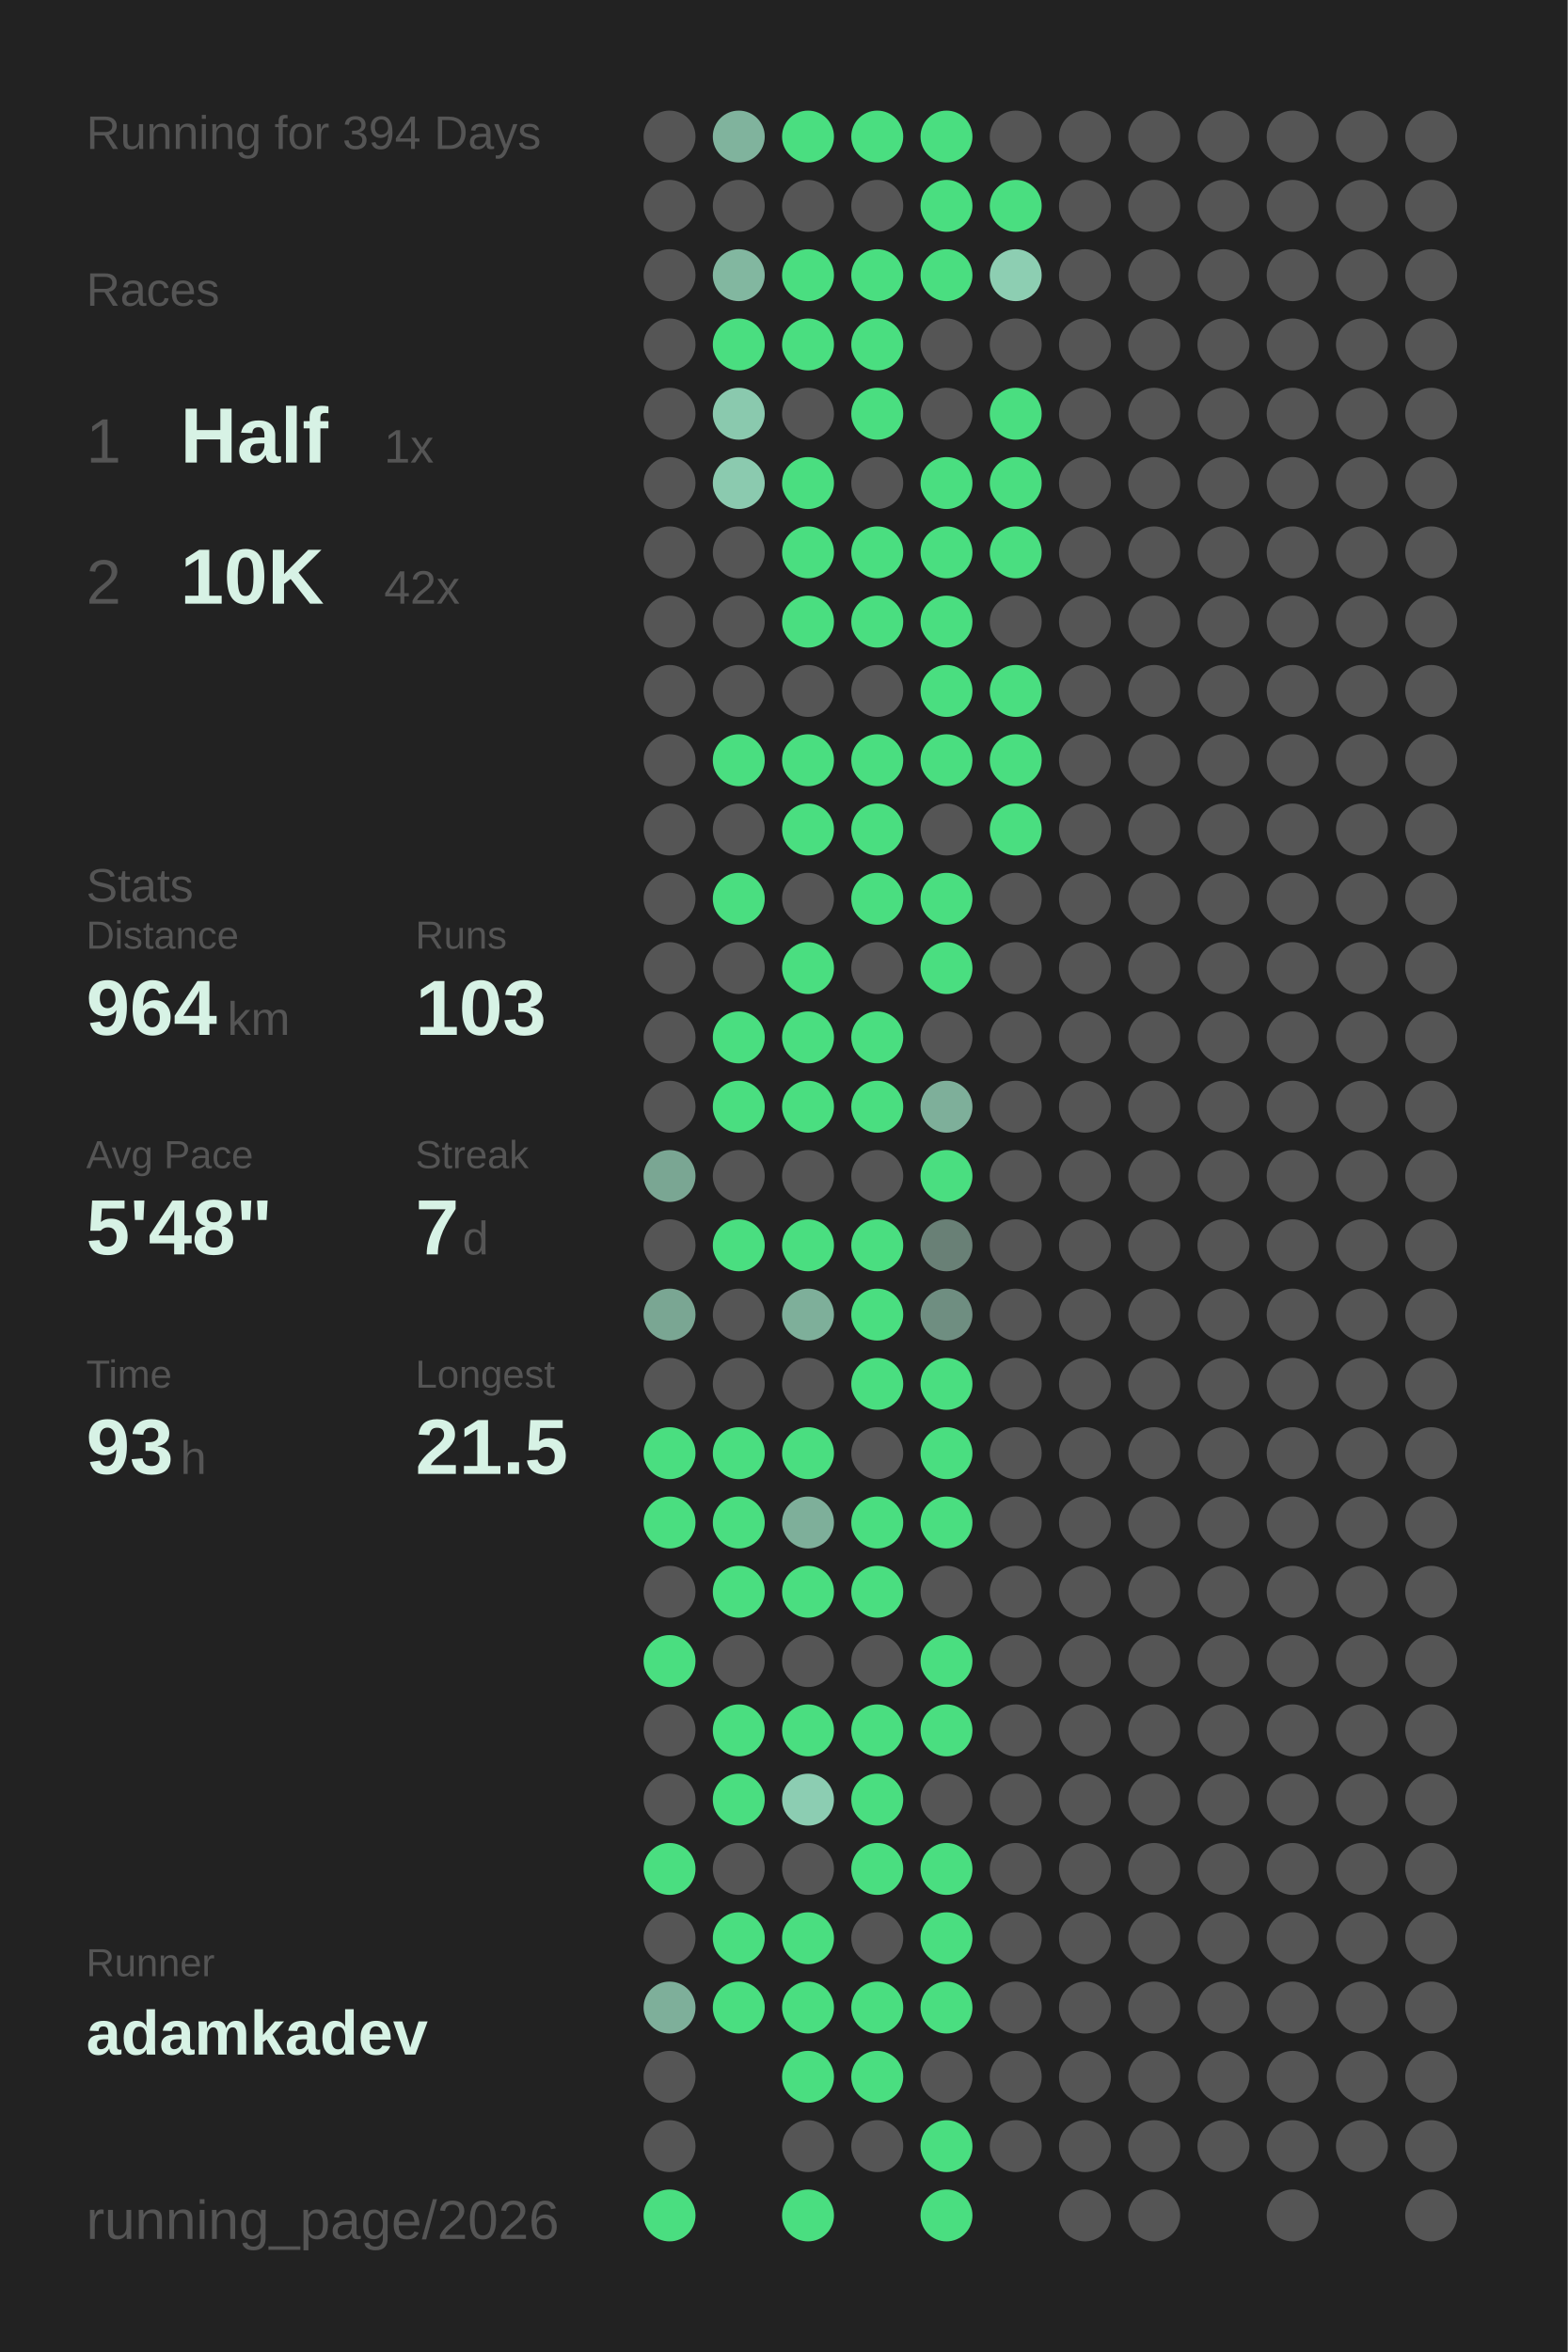
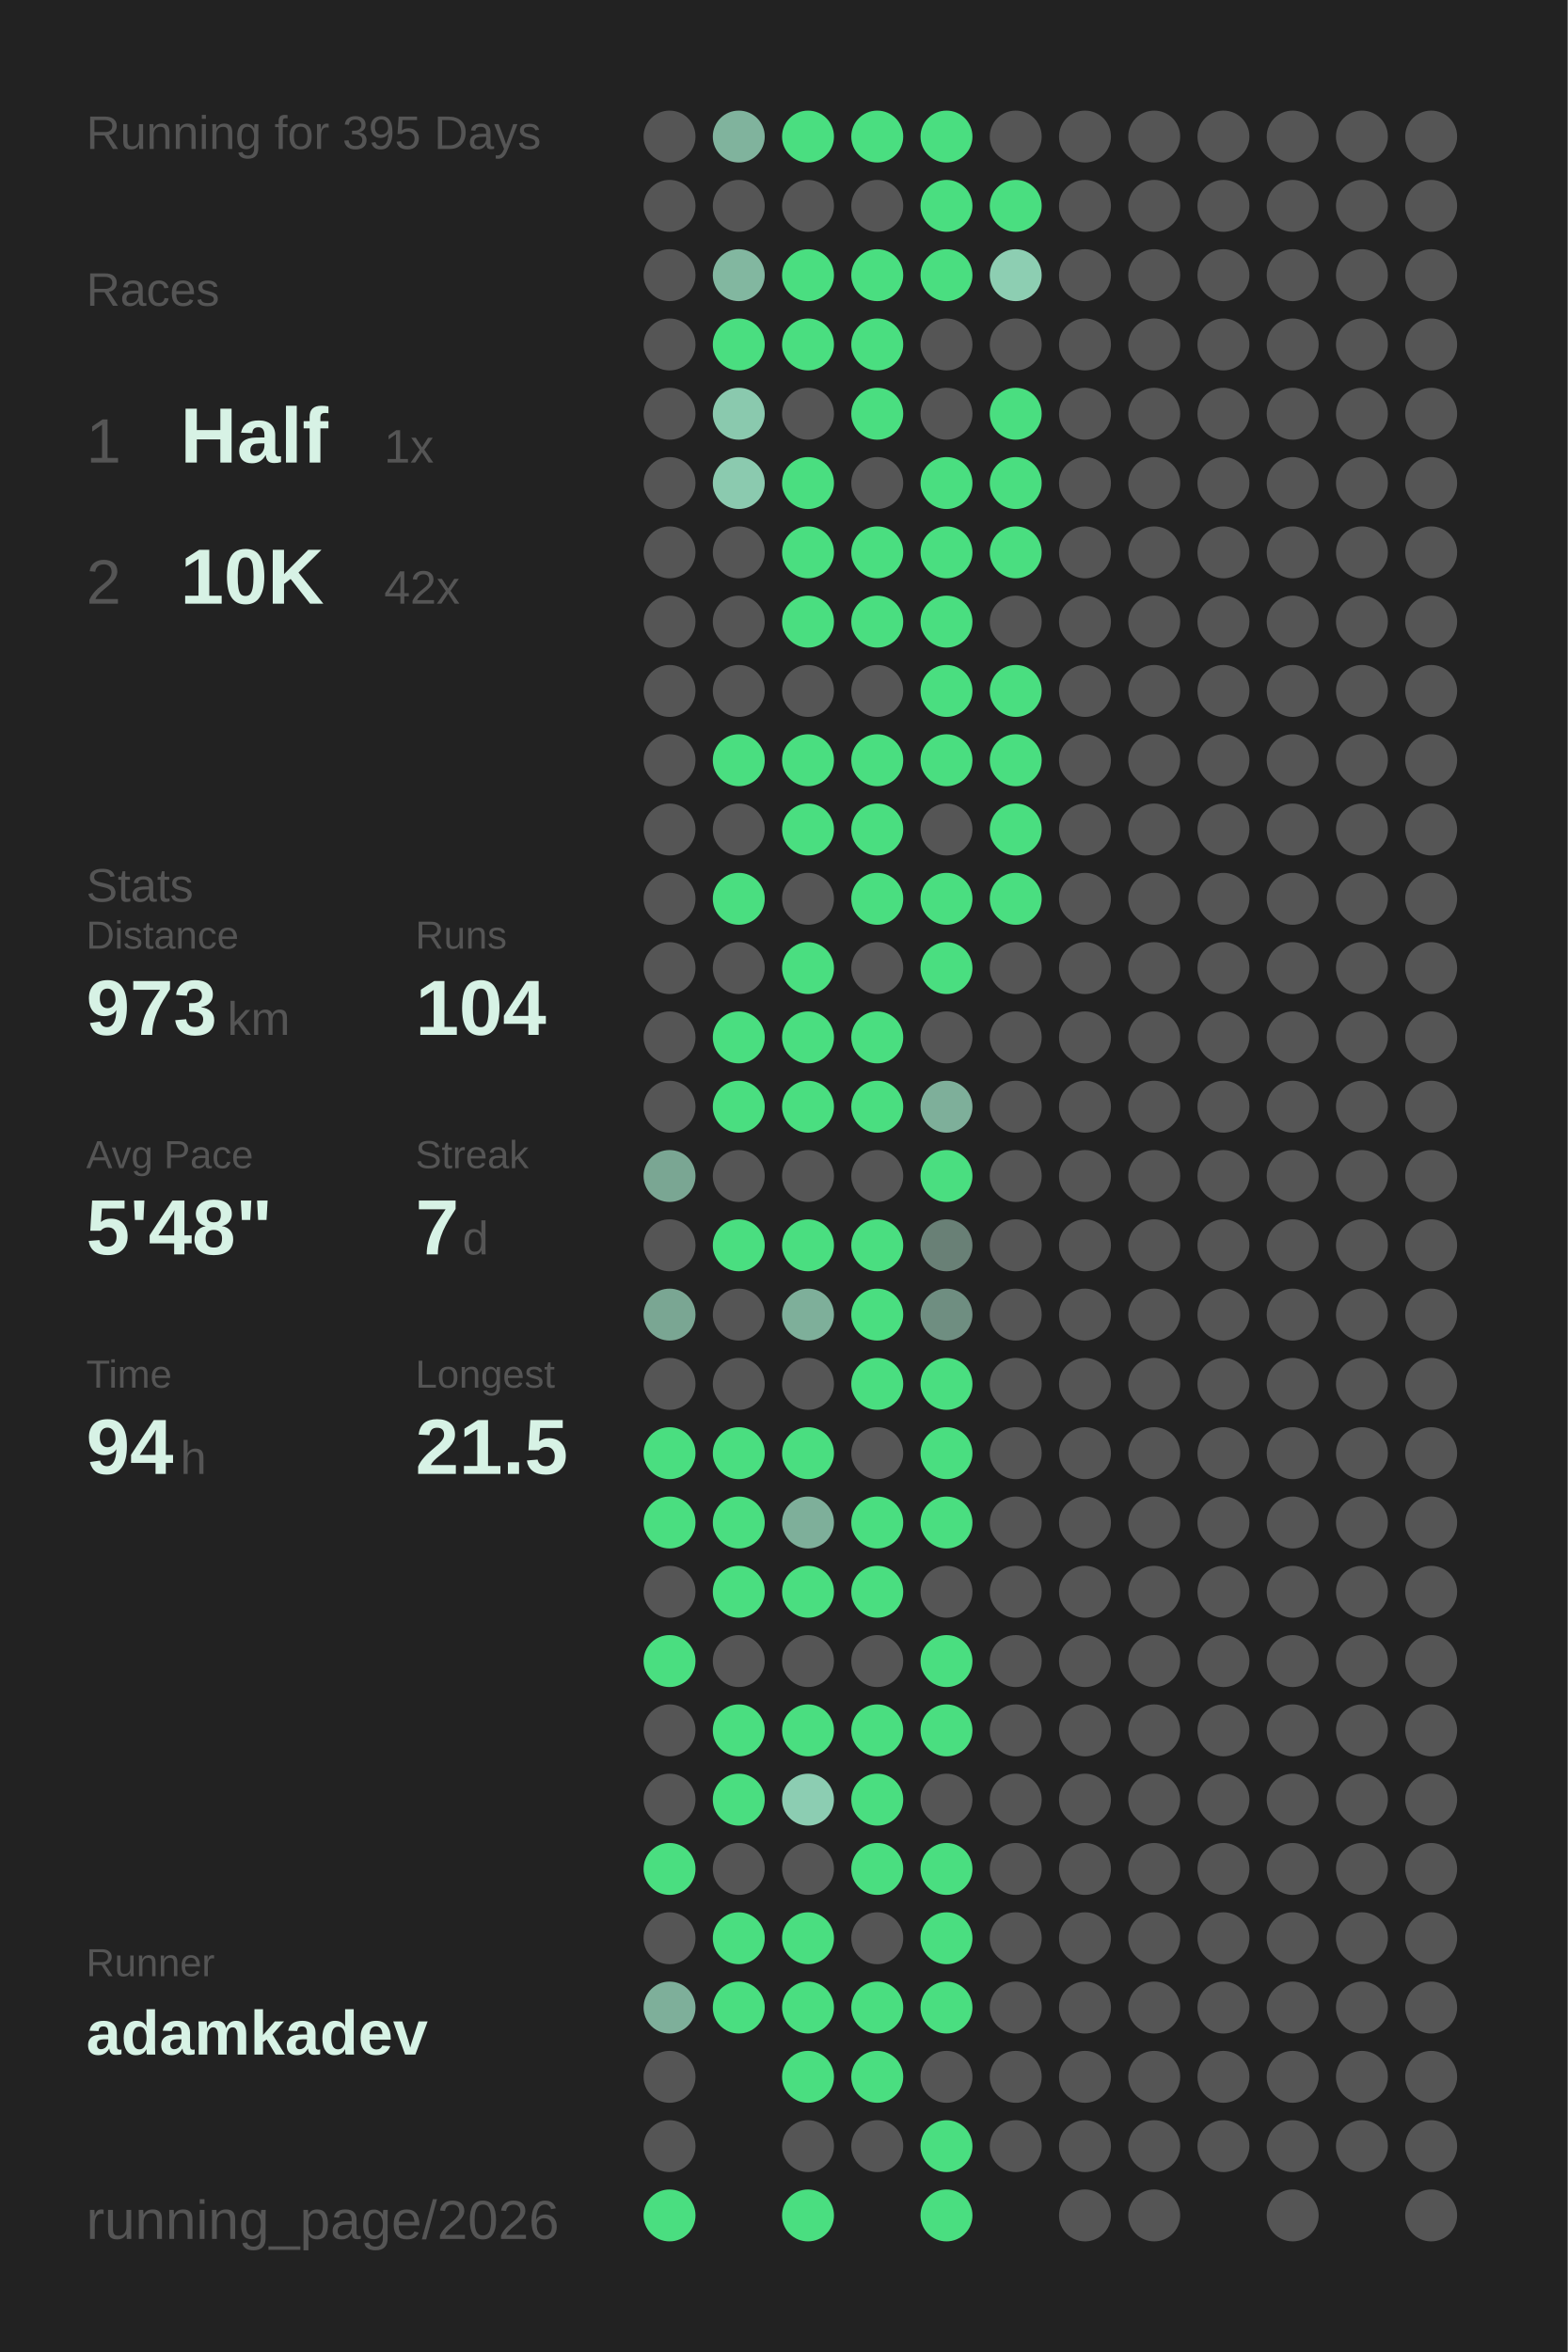
<svg xmlns="http://www.w3.org/2000/svg" baseProfile="full" height="300mm" version="1.1" viewBox="0,0,200,300" width="200mm">
  <defs />
  <rect fill="#222222" height="300" width="200" x="0" y="0" />
-   <text fill="#555555" style="font-size:6px; font-family:Arial;" x="11" y="19">Running for 394 Days</text>
+   <text fill="#555555" style="font-size:6px; font-family:Arial;" x="11" y="19">Running for 395 Days</text>
  <text fill="#555555" style="font-size:6px; font-family:Arial;" x="11" y="39">Races</text>
  <text fill="#555555" style="font-size:8px; font-family:Arial;" x="11" y="59">1</text>
  <text fill="#D7F2E5" style="font-size:10px; font-family:Arial; font-weight:bold;" x="23" y="59">Half</text>
  <text fill="#555555" style="font-size:6px; font-family:Arial;" x="49" y="59">1x</text>
  <text fill="#555555" style="font-size:8px; font-family:Arial;" x="11" y="77">2</text>
  <text fill="#D7F2E5" style="font-size:10px; font-family:Arial; font-weight:bold;" x="23" y="77">10K</text>
  <text fill="#555555" style="font-size:6px; font-family:Arial;" x="49" y="77">42x</text>
  <text fill="#555555" style="font-size:6px; font-family:Arial;" x="11" y="115">Stats</text>
  <text fill="#555555" style="font-size:5px; font-family:Arial;" x="11" y="121">Distance</text>
-   <text fill="#D7F2E5" style="font-size:10px; font-family:Arial; font-weight:bold;" x="11" y="132">964</text>
+   <text fill="#D7F2E5" style="font-size:10px; font-family:Arial; font-weight:bold;" x="11" y="132">973</text>
  <text fill="#555555" style="font-size:6px; font-family:Arial;" x="29" y="132">km</text>
  <text fill="#555555" style="font-size:5px; font-family:Arial;" x="53" y="121">Runs</text>
-   <text fill="#D7F2E5" style="font-size:10px; font-family:Arial; font-weight:bold;" x="53" y="132">103</text>
+   <text fill="#D7F2E5" style="font-size:10px; font-family:Arial; font-weight:bold;" x="53" y="132">104</text>
  <text fill="#555555" style="font-size:5px; font-family:Arial;" x="11" y="149">Avg Pace</text>
  <text fill="#D7F2E5" style="font-size:10px; font-family:Arial; font-weight:bold;" x="11" y="160">5'48"</text>
  <text fill="#555555" style="font-size:5px; font-family:Arial;" x="53" y="149">Streak</text>
  <text fill="#D7F2E5" style="font-size:10px; font-family:Arial; font-weight:bold;" x="53" y="160">7</text>
  <text fill="#555555" style="font-size:6px; font-family:Arial;" x="59" y="160">d</text>
  <text fill="#555555" style="font-size:5px; font-family:Arial;" x="11" y="177">Time</text>
-   <text fill="#D7F2E5" style="font-size:10px; font-family:Arial; font-weight:bold;" x="11" y="188">93</text>
+   <text fill="#D7F2E5" style="font-size:10px; font-family:Arial; font-weight:bold;" x="11" y="188">94</text>
  <text fill="#555555" style="font-size:6px; font-family:Arial;" x="23" y="188">h</text>
  <text fill="#555555" style="font-size:5px; font-family:Arial;" x="53" y="177">Longest</text>
  <text fill="#D7F2E5" style="font-size:10px; font-family:Arial; font-weight:bold;" x="53" y="188">21.5</text>
  <text fill="#555555" style="font-size:5px; font-family:Arial;" x="11" y="252.065">Runner</text>
  <text fill="#D7F2E5" style="font-size:8px; font-family:Arial; font-weight:bold;" x="11" y="262.065">adamkadev</text>
  <text fill="#555555" style="font-size:7px; font-family:Arial;" x="11" y="285.581">running_page/2026</text>
  <circle cx="85.417" cy="17.419" fill="#555555" r="3.312" />
  <circle cx="85.417" cy="26.258" fill="#555555" r="3.312" />
  <circle cx="85.417" cy="35.097" fill="#555555" r="3.312" />
  <circle cx="85.417" cy="43.935" fill="#555555" r="3.312" />
  <circle cx="85.417" cy="52.774" fill="#555555" r="3.312" />
  <circle cx="85.417" cy="61.613" fill="#555555" r="3.312" />
  <circle cx="85.417" cy="70.452" fill="#555555" r="3.312" />
  <circle cx="85.417" cy="79.29" fill="#555555" r="3.312" />
  <circle cx="85.417" cy="88.129" fill="#555555" r="3.312" />
  <circle cx="85.417" cy="96.968" fill="#555555" r="3.312" />
  <circle cx="85.417" cy="105.806" fill="#555555" r="3.312" />
  <circle cx="85.417" cy="114.645" fill="#555555" r="3.312" />
  <circle cx="85.417" cy="123.484" fill="#555555" r="3.312" />
  <circle cx="85.417" cy="132.323" fill="#555555" r="3.312" />
  <circle cx="85.417" cy="141.161" fill="#555555" r="3.312" />
  <circle cx="85.417" cy="150" fill="#7aa693" r="3.312" />
  <circle cx="85.417" cy="158.839" fill="#555555" r="3.312" />
  <circle cx="85.417" cy="167.677" fill="#7aa693" r="3.312" />
  <circle cx="85.417" cy="176.516" fill="#555555" r="3.312" />
  <circle cx="85.417" cy="185.355" fill="#4ADE80" r="3.312" />
  <circle cx="85.417" cy="194.194" fill="#4ADE80" r="3.312" />
  <circle cx="85.417" cy="203.032" fill="#555555" r="3.312" />
  <circle cx="85.417" cy="211.871" fill="#4ADE80" r="3.312" />
  <circle cx="85.417" cy="220.71" fill="#555555" r="3.312" />
  <circle cx="85.417" cy="229.548" fill="#555555" r="3.312" />
  <circle cx="85.417" cy="238.387" fill="#4ADE80" r="3.312" />
  <circle cx="85.417" cy="247.226" fill="#555555" r="3.312" />
  <circle cx="85.417" cy="256.065" fill="#7eaf9a" r="3.312" />
  <circle cx="85.417" cy="264.903" fill="#555555" r="3.312" />
  <circle cx="85.417" cy="273.742" fill="#555555" r="3.312" />
  <circle cx="85.417" cy="282.581" fill="#4ADE80" r="3.312" />
  <circle cx="94.25" cy="17.419" fill="#80b39d" r="3.312" />
  <circle cx="94.25" cy="26.258" fill="#555555" r="3.312" />
  <circle cx="94.25" cy="35.097" fill="#82b7a0" r="3.312" />
  <circle cx="94.25" cy="43.935" fill="#4ADE80" r="3.312" />
  <circle cx="94.25" cy="52.774" fill="#8ac9ae" r="3.312" />
  <circle cx="94.25" cy="61.613" fill="#8bcaaf" r="3.312" />
  <circle cx="94.25" cy="70.452" fill="#555555" r="3.312" />
  <circle cx="94.25" cy="79.29" fill="#555555" r="3.312" />
  <circle cx="94.25" cy="88.129" fill="#555555" r="3.312" />
  <circle cx="94.25" cy="96.968" fill="#4ADE80" r="3.312" />
  <circle cx="94.25" cy="105.806" fill="#555555" r="3.312" />
  <circle cx="94.25" cy="114.645" fill="#4ADE80" r="3.312" />
  <circle cx="94.25" cy="123.484" fill="#555555" r="3.312" />
  <circle cx="94.25" cy="132.323" fill="#4ADE80" r="3.312" />
  <circle cx="94.25" cy="141.161" fill="#4ADE80" r="3.312" />
  <circle cx="94.25" cy="150" fill="#555555" r="3.312" />
  <circle cx="94.25" cy="158.839" fill="#4ADE80" r="3.312" />
  <circle cx="94.25" cy="167.677" fill="#555555" r="3.312" />
  <circle cx="94.25" cy="176.516" fill="#555555" r="3.312" />
  <circle cx="94.25" cy="185.355" fill="#4ADE80" r="3.312" />
  <circle cx="94.25" cy="194.194" fill="#4ADE80" r="3.312" />
  <circle cx="94.25" cy="203.032" fill="#4ADE80" r="3.312" />
  <circle cx="94.25" cy="211.871" fill="#555555" r="3.312" />
  <circle cx="94.25" cy="220.71" fill="#4ADE80" r="3.312" />
  <circle cx="94.25" cy="229.548" fill="#4ADE80" r="3.312" />
  <circle cx="94.25" cy="238.387" fill="#555555" r="3.312" />
  <circle cx="94.25" cy="247.226" fill="#4ADE80" r="3.312" />
  <circle cx="94.25" cy="256.065" fill="#4ADE80" r="3.312" />
  <circle cx="103.083" cy="17.419" fill="#4ADE80" r="3.312" />
  <circle cx="103.083" cy="26.258" fill="#555555" r="3.312" />
  <circle cx="103.083" cy="35.097" fill="#4ADE80" r="3.312" />
  <circle cx="103.083" cy="43.935" fill="#4ADE80" r="3.312" />
  <circle cx="103.083" cy="52.774" fill="#555555" r="3.312" />
  <circle cx="103.083" cy="61.613" fill="#4ADE80" r="3.312" />
  <circle cx="103.083" cy="70.452" fill="#4ADE80" r="3.312" />
  <circle cx="103.083" cy="79.29" fill="#4ADE80" r="3.312" />
  <circle cx="103.083" cy="88.129" fill="#555555" r="3.312" />
  <circle cx="103.083" cy="96.968" fill="#4ADE80" r="3.312" />
  <circle cx="103.083" cy="105.806" fill="#4ADE80" r="3.312" />
  <circle cx="103.083" cy="114.645" fill="#555555" r="3.312" />
  <circle cx="103.083" cy="123.484" fill="#4ADE80" r="3.312" />
  <circle cx="103.083" cy="132.323" fill="#4ADE80" r="3.312" />
  <circle cx="103.083" cy="141.161" fill="#4ADE80" r="3.312" />
  <circle cx="103.083" cy="150" fill="#555555" r="3.312" />
  <circle cx="103.083" cy="158.839" fill="#4ADE80" r="3.312" />
  <circle cx="103.083" cy="167.677" fill="#7eaf9a" r="3.312" />
  <circle cx="103.083" cy="176.516" fill="#555555" r="3.312" />
  <circle cx="103.083" cy="185.355" fill="#4ADE80" r="3.312" />
  <circle cx="103.083" cy="194.194" fill="#7eaf9a" r="3.312" />
  <circle cx="103.083" cy="203.032" fill="#4ADE80" r="3.312" />
  <circle cx="103.083" cy="211.871" fill="#555555" r="3.312" />
  <circle cx="103.083" cy="220.71" fill="#4ADE80" r="3.312" />
  <circle cx="103.083" cy="229.548" fill="#8ccdb2" r="3.312" />
  <circle cx="103.083" cy="238.387" fill="#555555" r="3.312" />
  <circle cx="103.083" cy="247.226" fill="#4ADE80" r="3.312" />
  <circle cx="103.083" cy="256.065" fill="#4ADE80" r="3.312" />
  <circle cx="103.083" cy="264.903" fill="#4ADE80" r="3.312" />
  <circle cx="103.083" cy="273.742" fill="#555555" r="3.312" />
  <circle cx="103.083" cy="282.581" fill="#4ADE80" r="3.312" />
  <circle cx="111.917" cy="17.419" fill="#4ADE80" r="3.312" />
  <circle cx="111.917" cy="26.258" fill="#555555" r="3.312" />
  <circle cx="111.917" cy="35.097" fill="#4ADE80" r="3.312" />
  <circle cx="111.917" cy="43.935" fill="#4ADE80" r="3.312" />
  <circle cx="111.917" cy="52.774" fill="#4ADE80" r="3.312" />
  <circle cx="111.917" cy="61.613" fill="#555555" r="3.312" />
  <circle cx="111.917" cy="70.452" fill="#4ADE80" r="3.312" />
  <circle cx="111.917" cy="79.29" fill="#4ADE80" r="3.312" />
  <circle cx="111.917" cy="88.129" fill="#555555" r="3.312" />
  <circle cx="111.917" cy="96.968" fill="#4ADE80" r="3.312" />
  <circle cx="111.917" cy="105.806" fill="#4ADE80" r="3.312" />
  <circle cx="111.917" cy="114.645" fill="#4ADE80" r="3.312" />
  <circle cx="111.917" cy="123.484" fill="#555555" r="3.312" />
  <circle cx="111.917" cy="132.323" fill="#4ADE80" r="3.312" />
  <circle cx="111.917" cy="141.161" fill="#4ADE80" r="3.312" />
  <circle cx="111.917" cy="150" fill="#555555" r="3.312" />
  <circle cx="111.917" cy="158.839" fill="#4ADE80" r="3.312" />
  <circle cx="111.917" cy="167.677" fill="#4ADE80" r="3.312" />
  <circle cx="111.917" cy="176.516" fill="#4ADE80" r="3.312" />
  <circle cx="111.917" cy="185.355" fill="#555555" r="3.312" />
  <circle cx="111.917" cy="194.194" fill="#4ADE80" r="3.312" />
  <circle cx="111.917" cy="203.032" fill="#4ADE80" r="3.312" />
  <circle cx="111.917" cy="211.871" fill="#555555" r="3.312" />
  <circle cx="111.917" cy="220.71" fill="#4ADE80" r="3.312" />
  <circle cx="111.917" cy="229.548" fill="#4ADE80" r="3.312" />
  <circle cx="111.917" cy="238.387" fill="#4ADE80" r="3.312" />
  <circle cx="111.917" cy="247.226" fill="#555555" r="3.312" />
  <circle cx="111.917" cy="256.065" fill="#4ADE80" r="3.312" />
  <circle cx="111.917" cy="264.903" fill="#4ADE80" r="3.312" />
  <circle cx="111.917" cy="273.742" fill="#555555" r="3.312" />
  <circle cx="120.75" cy="17.419" fill="#4ADE80" r="3.312" />
  <circle cx="120.75" cy="26.258" fill="#4ADE80" r="3.312" />
  <circle cx="120.75" cy="35.097" fill="#4ADE80" r="3.312" />
  <circle cx="120.75" cy="43.935" fill="#555555" r="3.312" />
  <circle cx="120.75" cy="52.774" fill="#555555" r="3.312" />
  <circle cx="120.75" cy="61.613" fill="#4ADE80" r="3.312" />
  <circle cx="120.75" cy="70.452" fill="#4ADE80" r="3.312" />
  <circle cx="120.75" cy="79.29" fill="#4ADE80" r="3.312" />
  <circle cx="120.75" cy="88.129" fill="#4ADE80" r="3.312" />
  <circle cx="120.75" cy="96.968" fill="#4ADE80" r="3.312" />
  <circle cx="120.75" cy="105.806" fill="#555555" r="3.312" />
  <circle cx="120.75" cy="114.645" fill="#4ADE80" r="3.312" />
  <circle cx="120.75" cy="123.484" fill="#4ADE80" r="3.312" />
  <circle cx="120.75" cy="132.323" fill="#555555" r="3.312" />
  <circle cx="120.75" cy="141.161" fill="#7eaf9a" r="3.312" />
  <circle cx="120.75" cy="150" fill="#4ADE80" r="3.312" />
  <circle cx="120.75" cy="158.839" fill="#698076" r="3.312" />
  <circle cx="120.75" cy="167.677" fill="#6f8e81" r="3.312" />
  <circle cx="120.75" cy="176.516" fill="#4ADE80" r="3.312" />
  <circle cx="120.75" cy="185.355" fill="#4ADE80" r="3.312" />
  <circle cx="120.75" cy="194.194" fill="#4ADE80" r="3.312" />
  <circle cx="120.75" cy="203.032" fill="#555555" r="3.312" />
  <circle cx="120.75" cy="211.871" fill="#4ADE80" r="3.312" />
  <circle cx="120.75" cy="220.71" fill="#4ADE80" r="3.312" />
  <circle cx="120.75" cy="229.548" fill="#555555" r="3.312" />
  <circle cx="120.75" cy="238.387" fill="#4ADE80" r="3.312" />
  <circle cx="120.75" cy="247.226" fill="#4ADE80" r="3.312" />
  <circle cx="120.75" cy="256.065" fill="#4ADE80" r="3.312" />
  <circle cx="120.75" cy="264.903" fill="#555555" r="3.312" />
  <circle cx="120.75" cy="273.742" fill="#4ADE80" r="3.312" />
  <circle cx="120.75" cy="282.581" fill="#4ADE80" r="3.312" />
  <circle cx="129.583" cy="17.419" fill="#555555" r="3.312" />
  <circle cx="129.583" cy="26.258" fill="#4ADE80" r="3.312" />
  <circle cx="129.583" cy="35.097" fill="#8dceb2" r="3.312" />
  <circle cx="129.583" cy="43.935" fill="#555555" r="3.312" />
  <circle cx="129.583" cy="52.774" fill="#4ADE80" r="3.312" />
  <circle cx="129.583" cy="61.613" fill="#4ADE80" r="3.312" />
  <circle cx="129.583" cy="70.452" fill="#4ADE80" r="3.312" />
  <circle cx="129.583" cy="79.29" fill="#555555" r="3.312" />
  <circle cx="129.583" cy="88.129" fill="#4ADE80" r="3.312" />
  <circle cx="129.583" cy="96.968" fill="#4ADE80" r="3.312" />
  <circle cx="129.583" cy="105.806" fill="#4ADE80" r="3.312" />
-   <circle cx="129.583" cy="114.645" fill="#555555" r="3.312" />
+   <circle cx="129.583" cy="114.645" fill="#4ADE80" r="3.312" />
  <circle cx="129.583" cy="123.484" fill="#555555" r="3.312" />
  <circle cx="129.583" cy="132.323" fill="#555555" r="3.312" />
  <circle cx="129.583" cy="141.161" fill="#555555" r="3.312" />
  <circle cx="129.583" cy="150" fill="#555555" r="3.312" />
  <circle cx="129.583" cy="158.839" fill="#555555" r="3.312" />
  <circle cx="129.583" cy="167.677" fill="#555555" r="3.312" />
  <circle cx="129.583" cy="176.516" fill="#555555" r="3.312" />
  <circle cx="129.583" cy="185.355" fill="#555555" r="3.312" />
  <circle cx="129.583" cy="194.194" fill="#555555" r="3.312" />
  <circle cx="129.583" cy="203.032" fill="#555555" r="3.312" />
  <circle cx="129.583" cy="211.871" fill="#555555" r="3.312" />
  <circle cx="129.583" cy="220.71" fill="#555555" r="3.312" />
  <circle cx="129.583" cy="229.548" fill="#555555" r="3.312" />
  <circle cx="129.583" cy="238.387" fill="#555555" r="3.312" />
  <circle cx="129.583" cy="247.226" fill="#555555" r="3.312" />
  <circle cx="129.583" cy="256.065" fill="#555555" r="3.312" />
  <circle cx="129.583" cy="264.903" fill="#555555" r="3.312" />
  <circle cx="129.583" cy="273.742" fill="#555555" r="3.312" />
  <circle cx="138.417" cy="17.419" fill="#555555" r="3.312" />
  <circle cx="138.417" cy="26.258" fill="#555555" r="3.312" />
  <circle cx="138.417" cy="35.097" fill="#555555" r="3.312" />
  <circle cx="138.417" cy="43.935" fill="#555555" r="3.312" />
  <circle cx="138.417" cy="52.774" fill="#555555" r="3.312" />
  <circle cx="138.417" cy="61.613" fill="#555555" r="3.312" />
  <circle cx="138.417" cy="70.452" fill="#555555" r="3.312" />
  <circle cx="138.417" cy="79.29" fill="#555555" r="3.312" />
  <circle cx="138.417" cy="88.129" fill="#555555" r="3.312" />
  <circle cx="138.417" cy="96.968" fill="#555555" r="3.312" />
  <circle cx="138.417" cy="105.806" fill="#555555" r="3.312" />
  <circle cx="138.417" cy="114.645" fill="#555555" r="3.312" />
  <circle cx="138.417" cy="123.484" fill="#555555" r="3.312" />
  <circle cx="138.417" cy="132.323" fill="#555555" r="3.312" />
  <circle cx="138.417" cy="141.161" fill="#555555" r="3.312" />
  <circle cx="138.417" cy="150" fill="#555555" r="3.312" />
  <circle cx="138.417" cy="158.839" fill="#555555" r="3.312" />
  <circle cx="138.417" cy="167.677" fill="#555555" r="3.312" />
  <circle cx="138.417" cy="176.516" fill="#555555" r="3.312" />
  <circle cx="138.417" cy="185.355" fill="#555555" r="3.312" />
  <circle cx="138.417" cy="194.194" fill="#555555" r="3.312" />
  <circle cx="138.417" cy="203.032" fill="#555555" r="3.312" />
  <circle cx="138.417" cy="211.871" fill="#555555" r="3.312" />
  <circle cx="138.417" cy="220.71" fill="#555555" r="3.312" />
  <circle cx="138.417" cy="229.548" fill="#555555" r="3.312" />
  <circle cx="138.417" cy="238.387" fill="#555555" r="3.312" />
  <circle cx="138.417" cy="247.226" fill="#555555" r="3.312" />
  <circle cx="138.417" cy="256.065" fill="#555555" r="3.312" />
  <circle cx="138.417" cy="264.903" fill="#555555" r="3.312" />
  <circle cx="138.417" cy="273.742" fill="#555555" r="3.312" />
  <circle cx="138.417" cy="282.581" fill="#555555" r="3.312" />
  <circle cx="147.25" cy="17.419" fill="#555555" r="3.312" />
  <circle cx="147.25" cy="26.258" fill="#555555" r="3.312" />
  <circle cx="147.25" cy="35.097" fill="#555555" r="3.312" />
  <circle cx="147.25" cy="43.935" fill="#555555" r="3.312" />
  <circle cx="147.25" cy="52.774" fill="#555555" r="3.312" />
  <circle cx="147.25" cy="61.613" fill="#555555" r="3.312" />
  <circle cx="147.25" cy="70.452" fill="#555555" r="3.312" />
  <circle cx="147.25" cy="79.29" fill="#555555" r="3.312" />
  <circle cx="147.25" cy="88.129" fill="#555555" r="3.312" />
  <circle cx="147.25" cy="96.968" fill="#555555" r="3.312" />
  <circle cx="147.25" cy="105.806" fill="#555555" r="3.312" />
  <circle cx="147.25" cy="114.645" fill="#555555" r="3.312" />
  <circle cx="147.25" cy="123.484" fill="#555555" r="3.312" />
  <circle cx="147.25" cy="132.323" fill="#555555" r="3.312" />
  <circle cx="147.25" cy="141.161" fill="#555555" r="3.312" />
  <circle cx="147.25" cy="150" fill="#555555" r="3.312" />
  <circle cx="147.25" cy="158.839" fill="#555555" r="3.312" />
  <circle cx="147.25" cy="167.677" fill="#555555" r="3.312" />
  <circle cx="147.25" cy="176.516" fill="#555555" r="3.312" />
  <circle cx="147.25" cy="185.355" fill="#555555" r="3.312" />
  <circle cx="147.25" cy="194.194" fill="#555555" r="3.312" />
  <circle cx="147.25" cy="203.032" fill="#555555" r="3.312" />
  <circle cx="147.25" cy="211.871" fill="#555555" r="3.312" />
  <circle cx="147.25" cy="220.71" fill="#555555" r="3.312" />
  <circle cx="147.25" cy="229.548" fill="#555555" r="3.312" />
  <circle cx="147.25" cy="238.387" fill="#555555" r="3.312" />
  <circle cx="147.25" cy="247.226" fill="#555555" r="3.312" />
  <circle cx="147.25" cy="256.065" fill="#555555" r="3.312" />
  <circle cx="147.25" cy="264.903" fill="#555555" r="3.312" />
  <circle cx="147.25" cy="273.742" fill="#555555" r="3.312" />
  <circle cx="147.25" cy="282.581" fill="#555555" r="3.312" />
  <circle cx="156.083" cy="17.419" fill="#555555" r="3.312" />
  <circle cx="156.083" cy="26.258" fill="#555555" r="3.312" />
  <circle cx="156.083" cy="35.097" fill="#555555" r="3.312" />
  <circle cx="156.083" cy="43.935" fill="#555555" r="3.312" />
  <circle cx="156.083" cy="52.774" fill="#555555" r="3.312" />
  <circle cx="156.083" cy="61.613" fill="#555555" r="3.312" />
  <circle cx="156.083" cy="70.452" fill="#555555" r="3.312" />
  <circle cx="156.083" cy="79.29" fill="#555555" r="3.312" />
  <circle cx="156.083" cy="88.129" fill="#555555" r="3.312" />
  <circle cx="156.083" cy="96.968" fill="#555555" r="3.312" />
  <circle cx="156.083" cy="105.806" fill="#555555" r="3.312" />
  <circle cx="156.083" cy="114.645" fill="#555555" r="3.312" />
  <circle cx="156.083" cy="123.484" fill="#555555" r="3.312" />
  <circle cx="156.083" cy="132.323" fill="#555555" r="3.312" />
  <circle cx="156.083" cy="141.161" fill="#555555" r="3.312" />
  <circle cx="156.083" cy="150" fill="#555555" r="3.312" />
  <circle cx="156.083" cy="158.839" fill="#555555" r="3.312" />
  <circle cx="156.083" cy="167.677" fill="#555555" r="3.312" />
  <circle cx="156.083" cy="176.516" fill="#555555" r="3.312" />
  <circle cx="156.083" cy="185.355" fill="#555555" r="3.312" />
  <circle cx="156.083" cy="194.194" fill="#555555" r="3.312" />
  <circle cx="156.083" cy="203.032" fill="#555555" r="3.312" />
  <circle cx="156.083" cy="211.871" fill="#555555" r="3.312" />
  <circle cx="156.083" cy="220.71" fill="#555555" r="3.312" />
  <circle cx="156.083" cy="229.548" fill="#555555" r="3.312" />
  <circle cx="156.083" cy="238.387" fill="#555555" r="3.312" />
  <circle cx="156.083" cy="247.226" fill="#555555" r="3.312" />
  <circle cx="156.083" cy="256.065" fill="#555555" r="3.312" />
  <circle cx="156.083" cy="264.903" fill="#555555" r="3.312" />
  <circle cx="156.083" cy="273.742" fill="#555555" r="3.312" />
  <circle cx="164.917" cy="17.419" fill="#555555" r="3.312" />
  <circle cx="164.917" cy="26.258" fill="#555555" r="3.312" />
  <circle cx="164.917" cy="35.097" fill="#555555" r="3.312" />
  <circle cx="164.917" cy="43.935" fill="#555555" r="3.312" />
  <circle cx="164.917" cy="52.774" fill="#555555" r="3.312" />
  <circle cx="164.917" cy="61.613" fill="#555555" r="3.312" />
  <circle cx="164.917" cy="70.452" fill="#555555" r="3.312" />
  <circle cx="164.917" cy="79.29" fill="#555555" r="3.312" />
  <circle cx="164.917" cy="88.129" fill="#555555" r="3.312" />
  <circle cx="164.917" cy="96.968" fill="#555555" r="3.312" />
  <circle cx="164.917" cy="105.806" fill="#555555" r="3.312" />
  <circle cx="164.917" cy="114.645" fill="#555555" r="3.312" />
  <circle cx="164.917" cy="123.484" fill="#555555" r="3.312" />
  <circle cx="164.917" cy="132.323" fill="#555555" r="3.312" />
  <circle cx="164.917" cy="141.161" fill="#555555" r="3.312" />
  <circle cx="164.917" cy="150" fill="#555555" r="3.312" />
  <circle cx="164.917" cy="158.839" fill="#555555" r="3.312" />
  <circle cx="164.917" cy="167.677" fill="#555555" r="3.312" />
  <circle cx="164.917" cy="176.516" fill="#555555" r="3.312" />
  <circle cx="164.917" cy="185.355" fill="#555555" r="3.312" />
  <circle cx="164.917" cy="194.194" fill="#555555" r="3.312" />
  <circle cx="164.917" cy="203.032" fill="#555555" r="3.312" />
  <circle cx="164.917" cy="211.871" fill="#555555" r="3.312" />
  <circle cx="164.917" cy="220.71" fill="#555555" r="3.312" />
  <circle cx="164.917" cy="229.548" fill="#555555" r="3.312" />
  <circle cx="164.917" cy="238.387" fill="#555555" r="3.312" />
  <circle cx="164.917" cy="247.226" fill="#555555" r="3.312" />
  <circle cx="164.917" cy="256.065" fill="#555555" r="3.312" />
  <circle cx="164.917" cy="264.903" fill="#555555" r="3.312" />
  <circle cx="164.917" cy="273.742" fill="#555555" r="3.312" />
  <circle cx="164.917" cy="282.581" fill="#555555" r="3.312" />
  <circle cx="173.75" cy="17.419" fill="#555555" r="3.312" />
  <circle cx="173.75" cy="26.258" fill="#555555" r="3.312" />
  <circle cx="173.75" cy="35.097" fill="#555555" r="3.312" />
  <circle cx="173.75" cy="43.935" fill="#555555" r="3.312" />
  <circle cx="173.75" cy="52.774" fill="#555555" r="3.312" />
  <circle cx="173.75" cy="61.613" fill="#555555" r="3.312" />
  <circle cx="173.75" cy="70.452" fill="#555555" r="3.312" />
  <circle cx="173.75" cy="79.29" fill="#555555" r="3.312" />
  <circle cx="173.75" cy="88.129" fill="#555555" r="3.312" />
  <circle cx="173.75" cy="96.968" fill="#555555" r="3.312" />
  <circle cx="173.75" cy="105.806" fill="#555555" r="3.312" />
  <circle cx="173.75" cy="114.645" fill="#555555" r="3.312" />
  <circle cx="173.75" cy="123.484" fill="#555555" r="3.312" />
  <circle cx="173.75" cy="132.323" fill="#555555" r="3.312" />
  <circle cx="173.75" cy="141.161" fill="#555555" r="3.312" />
  <circle cx="173.75" cy="150" fill="#555555" r="3.312" />
  <circle cx="173.75" cy="158.839" fill="#555555" r="3.312" />
  <circle cx="173.75" cy="167.677" fill="#555555" r="3.312" />
  <circle cx="173.75" cy="176.516" fill="#555555" r="3.312" />
  <circle cx="173.75" cy="185.355" fill="#555555" r="3.312" />
  <circle cx="173.75" cy="194.194" fill="#555555" r="3.312" />
  <circle cx="173.75" cy="203.032" fill="#555555" r="3.312" />
  <circle cx="173.75" cy="211.871" fill="#555555" r="3.312" />
  <circle cx="173.75" cy="220.71" fill="#555555" r="3.312" />
  <circle cx="173.75" cy="229.548" fill="#555555" r="3.312" />
  <circle cx="173.75" cy="238.387" fill="#555555" r="3.312" />
  <circle cx="173.75" cy="247.226" fill="#555555" r="3.312" />
  <circle cx="173.75" cy="256.065" fill="#555555" r="3.312" />
  <circle cx="173.75" cy="264.903" fill="#555555" r="3.312" />
  <circle cx="173.75" cy="273.742" fill="#555555" r="3.312" />
  <circle cx="182.583" cy="17.419" fill="#555555" r="3.312" />
  <circle cx="182.583" cy="26.258" fill="#555555" r="3.312" />
  <circle cx="182.583" cy="35.097" fill="#555555" r="3.312" />
  <circle cx="182.583" cy="43.935" fill="#555555" r="3.312" />
  <circle cx="182.583" cy="52.774" fill="#555555" r="3.312" />
  <circle cx="182.583" cy="61.613" fill="#555555" r="3.312" />
  <circle cx="182.583" cy="70.452" fill="#555555" r="3.312" />
  <circle cx="182.583" cy="79.29" fill="#555555" r="3.312" />
  <circle cx="182.583" cy="88.129" fill="#555555" r="3.312" />
  <circle cx="182.583" cy="96.968" fill="#555555" r="3.312" />
  <circle cx="182.583" cy="105.806" fill="#555555" r="3.312" />
  <circle cx="182.583" cy="114.645" fill="#555555" r="3.312" />
  <circle cx="182.583" cy="123.484" fill="#555555" r="3.312" />
  <circle cx="182.583" cy="132.323" fill="#555555" r="3.312" />
  <circle cx="182.583" cy="141.161" fill="#555555" r="3.312" />
  <circle cx="182.583" cy="150" fill="#555555" r="3.312" />
  <circle cx="182.583" cy="158.839" fill="#555555" r="3.312" />
  <circle cx="182.583" cy="167.677" fill="#555555" r="3.312" />
  <circle cx="182.583" cy="176.516" fill="#555555" r="3.312" />
  <circle cx="182.583" cy="185.355" fill="#555555" r="3.312" />
  <circle cx="182.583" cy="194.194" fill="#555555" r="3.312" />
  <circle cx="182.583" cy="203.032" fill="#555555" r="3.312" />
  <circle cx="182.583" cy="211.871" fill="#555555" r="3.312" />
  <circle cx="182.583" cy="220.71" fill="#555555" r="3.312" />
  <circle cx="182.583" cy="229.548" fill="#555555" r="3.312" />
  <circle cx="182.583" cy="238.387" fill="#555555" r="3.312" />
  <circle cx="182.583" cy="247.226" fill="#555555" r="3.312" />
  <circle cx="182.583" cy="256.065" fill="#555555" r="3.312" />
  <circle cx="182.583" cy="264.903" fill="#555555" r="3.312" />
  <circle cx="182.583" cy="273.742" fill="#555555" r="3.312" />
  <circle cx="182.583" cy="282.581" fill="#555555" r="3.312" />
</svg>
